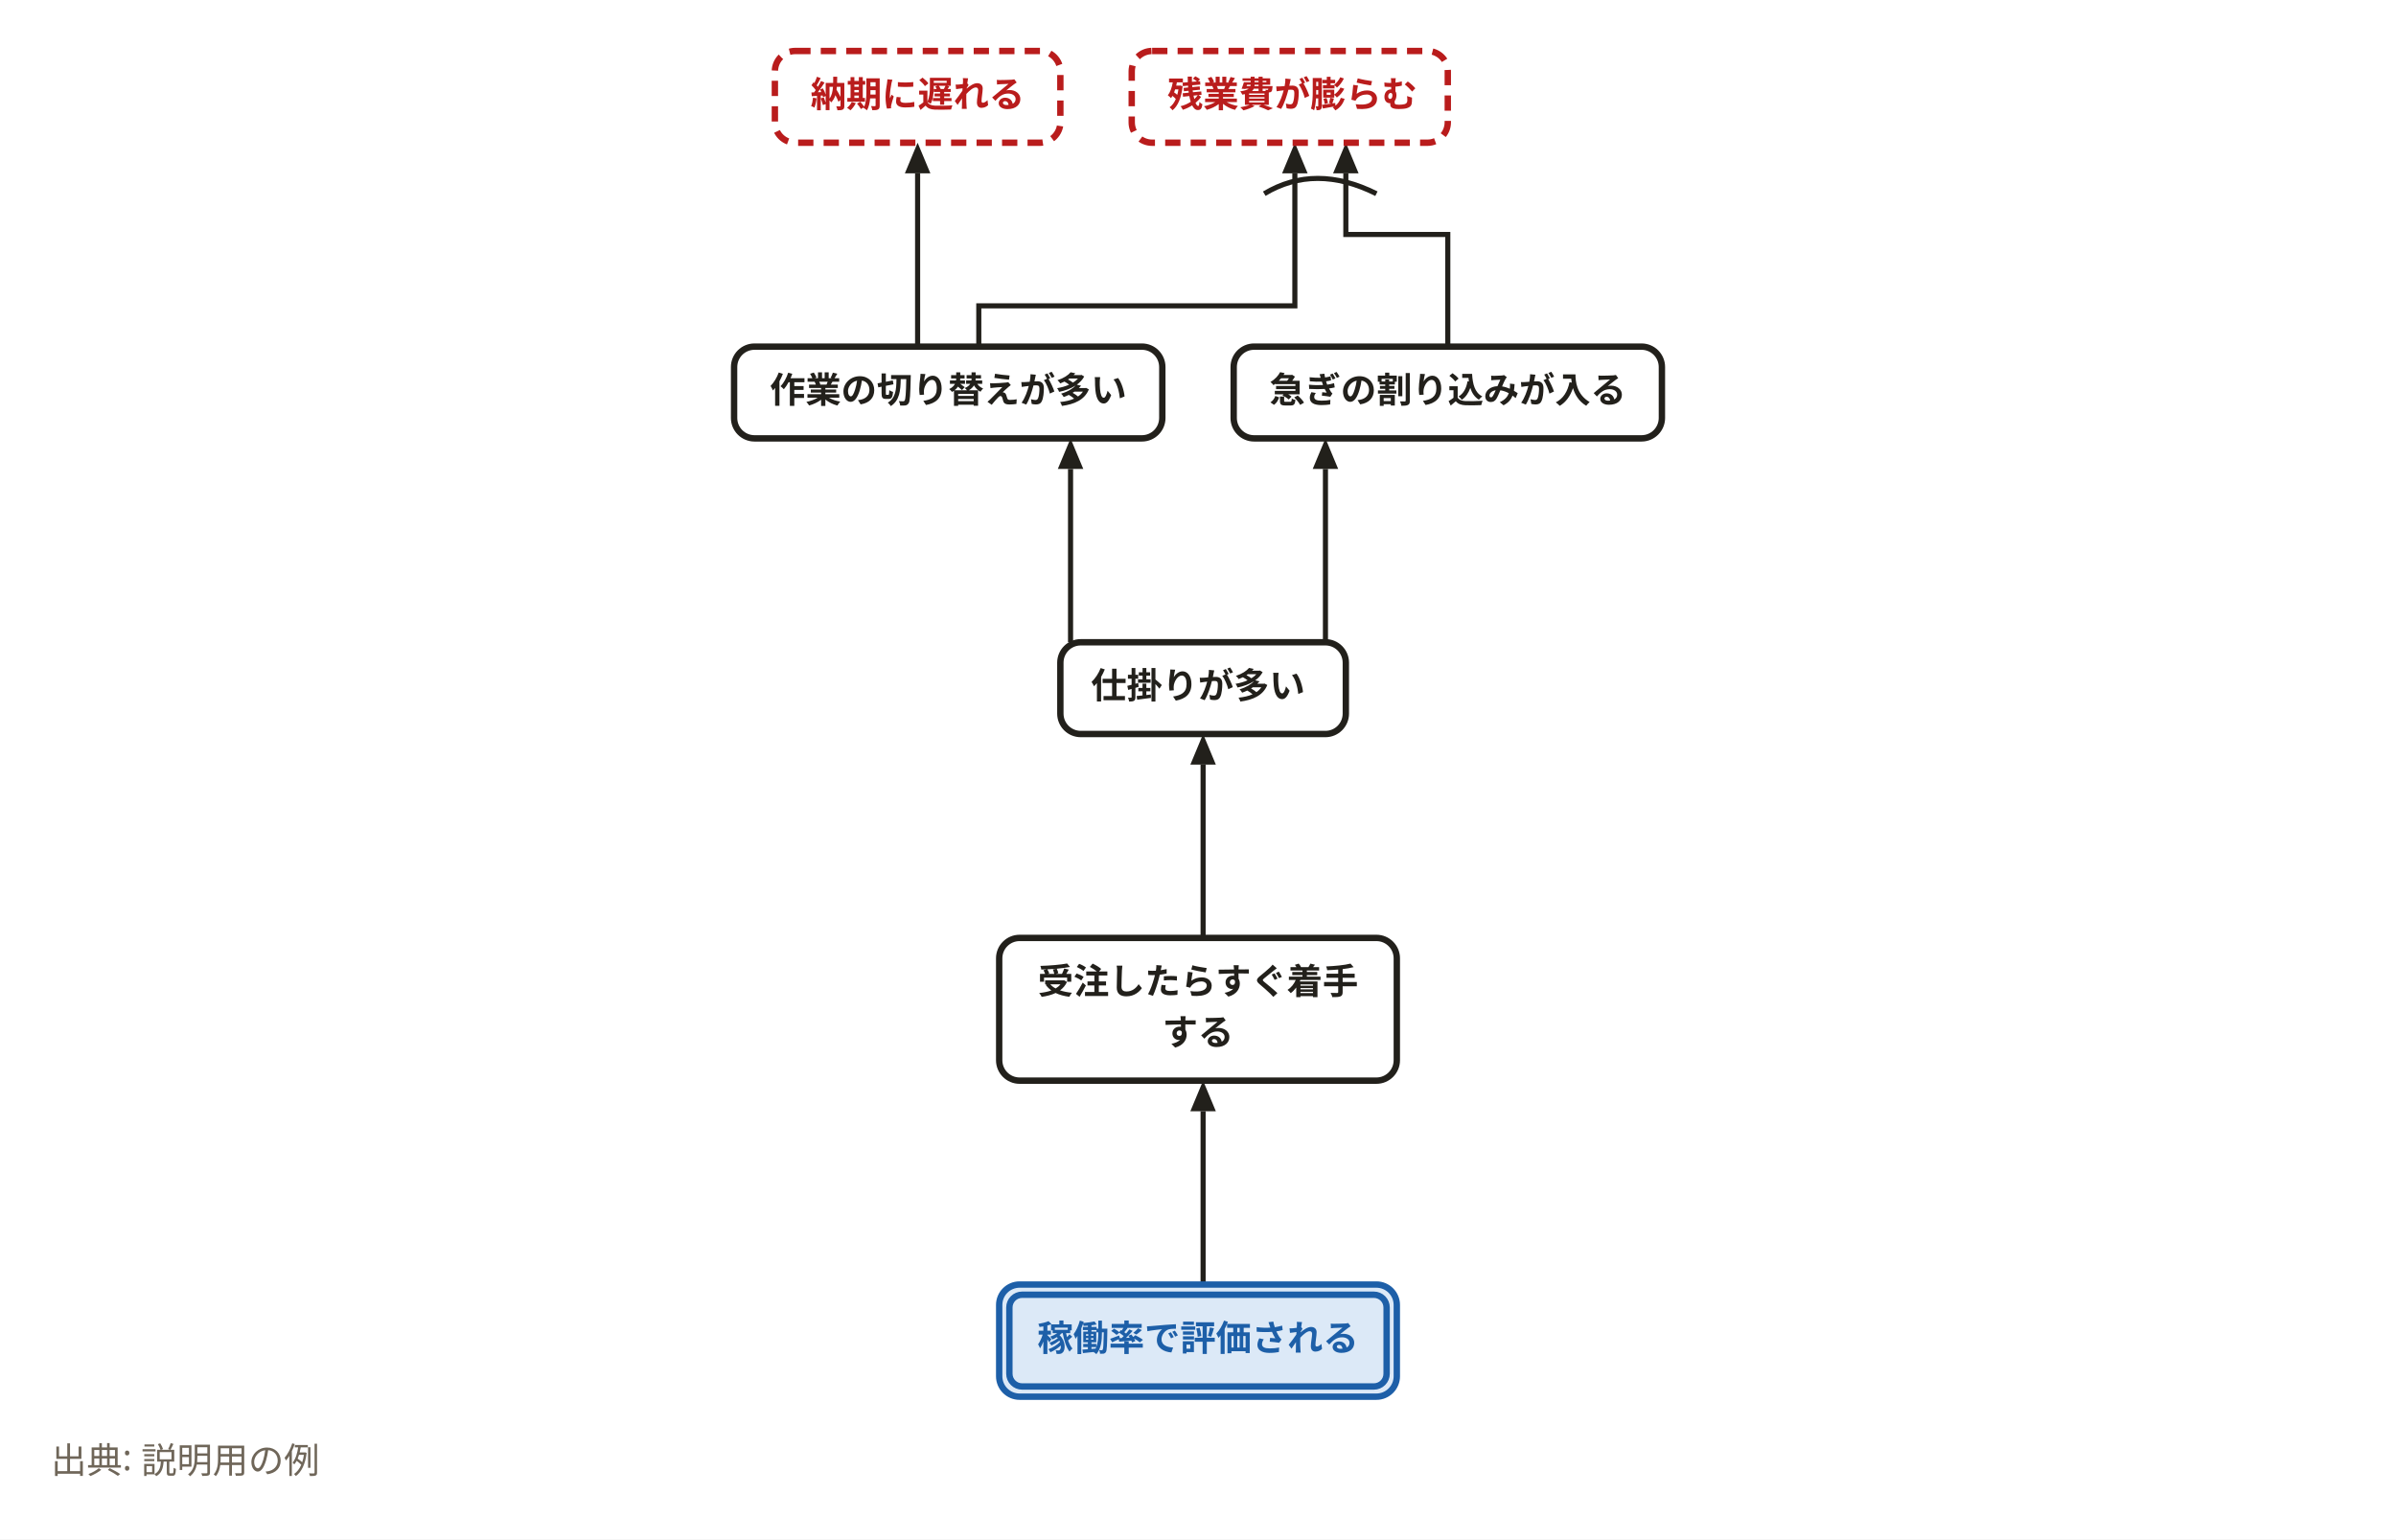
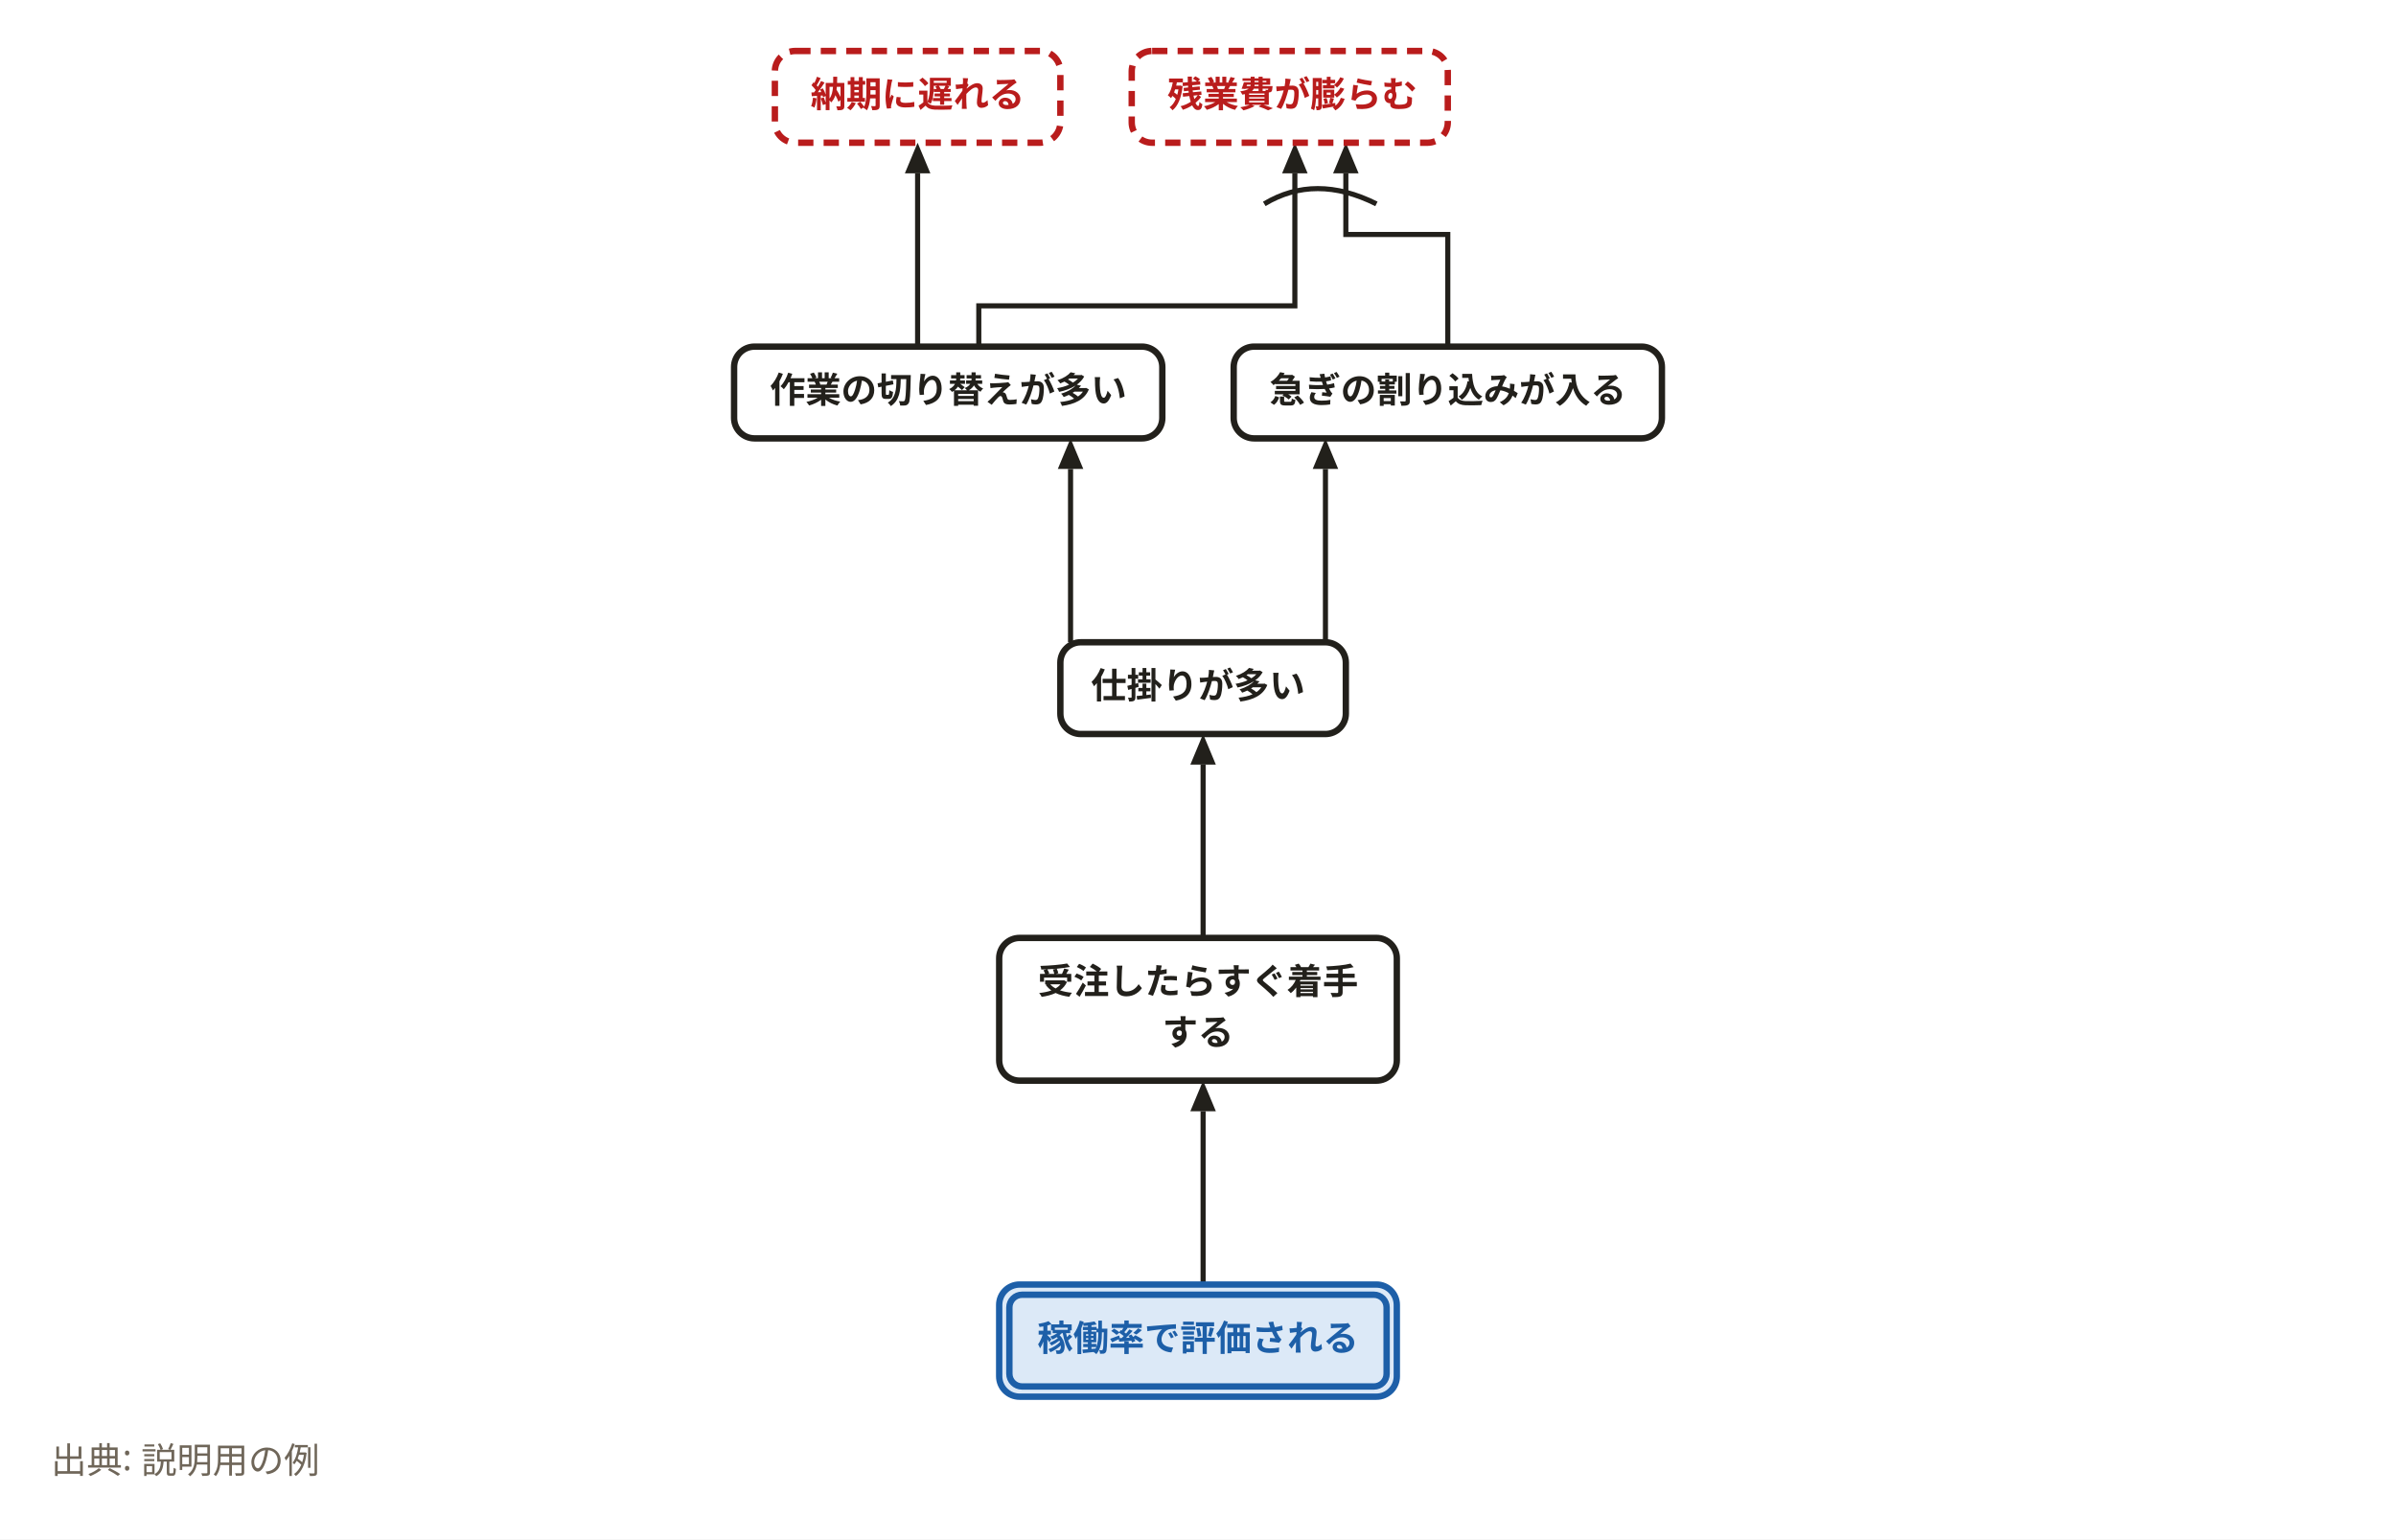
<svg xmlns="http://www.w3.org/2000/svg" width="940" height="604" viewBox="0 0 940 604" role="img" aria-labelledby="svg-title">
  <style>
    text { font-family: 'Hiragino Sans','Hiragino Kaku Gothic ProN','Yu Gothic','YuGothic',Meiryo,'Noto Sans JP',sans-serif; }
    .emoji { font-family: 'Noto Color Emoji','Segoe UI Emoji',sans-serif; }
  </style>
  <rect x="0" y="0" width="940" height="604" fill="#ffffff" />
  <path d="M472,504 L472,436" fill="none" stroke="#22201b" stroke-width="2" />
  <path d="M472,424 L477,436 L467,436 z" fill="#22201b" />
  <path d="M472,368 L472,300" fill="none" stroke="#22201b" stroke-width="2" />
  <path d="M472,288 L477,300 L467,300 z" fill="#22201b" />
  <path d="M420,252 L420,184" fill="none" stroke="#22201b" stroke-width="2" />
  <path d="M420,172 L425,184 L415,184 z" fill="#22201b" />
  <path d="M520,252 L520,184" fill="none" stroke="#22201b" stroke-width="2" />
  <path d="M520,172 L525,184 L515,184 z" fill="#22201b" />
  <path d="M360,136 L360,68" fill="none" stroke="#22201b" stroke-width="2" />
  <path d="M360,56 L365,68 L355,68 z" fill="#22201b" />
  <path d="M384,136 L384,120 L508,120 L508,68" fill="none" stroke="#22201b" stroke-width="2" />
  <path d="M508,56 L513,68 L503,68 z" fill="#22201b" />
  <path d="M568,136 L568,92 L528,92 L528,68" fill="none" stroke="#22201b" stroke-width="2" />
  <path d="M528,56 L533,68 L523,68 z" fill="#22201b" />
-   <path d="M496,76 Q516,64 540,76" fill="none" stroke="#22201b" stroke-width="2" />
+   <path d="M496,80 Q516,68 540,80" fill="none" stroke="#22201b" stroke-width="2" />
  <rect x="304" y="20" width="112" height="36" rx="8" fill="#ffffff" stroke="#b91c1c" stroke-width="2.5" stroke-dasharray="6,4" />
  <rect x="444" y="20" width="124" height="36" rx="8" fill="#ffffff" stroke="#b91c1c" stroke-width="2.5" stroke-dasharray="6,4" />
  <rect x="288" y="136" width="168" height="36" rx="8" fill="#ffffff" stroke="#22201b" stroke-width="2.5" />
  <rect x="484" y="136" width="168" height="36" rx="8" fill="#ffffff" stroke="#22201b" stroke-width="2.5" />
  <rect x="416" y="252" width="112" height="36" rx="8" fill="#ffffff" stroke="#22201b" stroke-width="2.5" />
  <rect x="392" y="368" width="156" height="56" rx="8" fill="#ffffff" stroke="#22201b" stroke-width="2.5" />
  <rect x="392" y="504" width="156" height="44" rx="8" fill="#dce9f7" stroke="#1d5fa8" stroke-width="2.5" />
  <rect x="396" y="508" width="148" height="36" rx="5" fill="#dce9f7" stroke="#1d5fa8" stroke-width="2.5" />
  <text x="360" y="42" text-anchor="middle" font-size="14" font-weight="700" fill="#b91c1c">納期に遅れる</text>
  <text x="507" y="42" text-anchor="middle" font-size="14" font-weight="700" fill="#b91c1c">残業費が膨らむ</text>
  <text x="372" y="158" text-anchor="middle" font-size="14" font-weight="700" fill="#22201b">作業の切り替えが多い</text>
  <text x="568" y="158" text-anchor="middle" font-size="14" font-weight="700" fill="#22201b">急ぎの割り込みが入る</text>
  <text x="470" y="274" text-anchor="middle" font-size="14" font-weight="700" fill="#22201b">仕掛りが多い</text>
  <text x="470" y="390" text-anchor="middle" font-size="14" font-weight="700" fill="#22201b">受注したらすぐ着手</text>
  <text x="470" y="410" text-anchor="middle" font-size="14" font-weight="700" fill="#22201b">する</text>
  <text x="470" y="530" text-anchor="middle" font-size="14" font-weight="700" fill="#1d5fa8">稼働率で評価される</text>
  <text x="20" y="578" font-size="14" font-weight="400" fill="#6f6659">出典: 説明用の例</text>
</svg>
